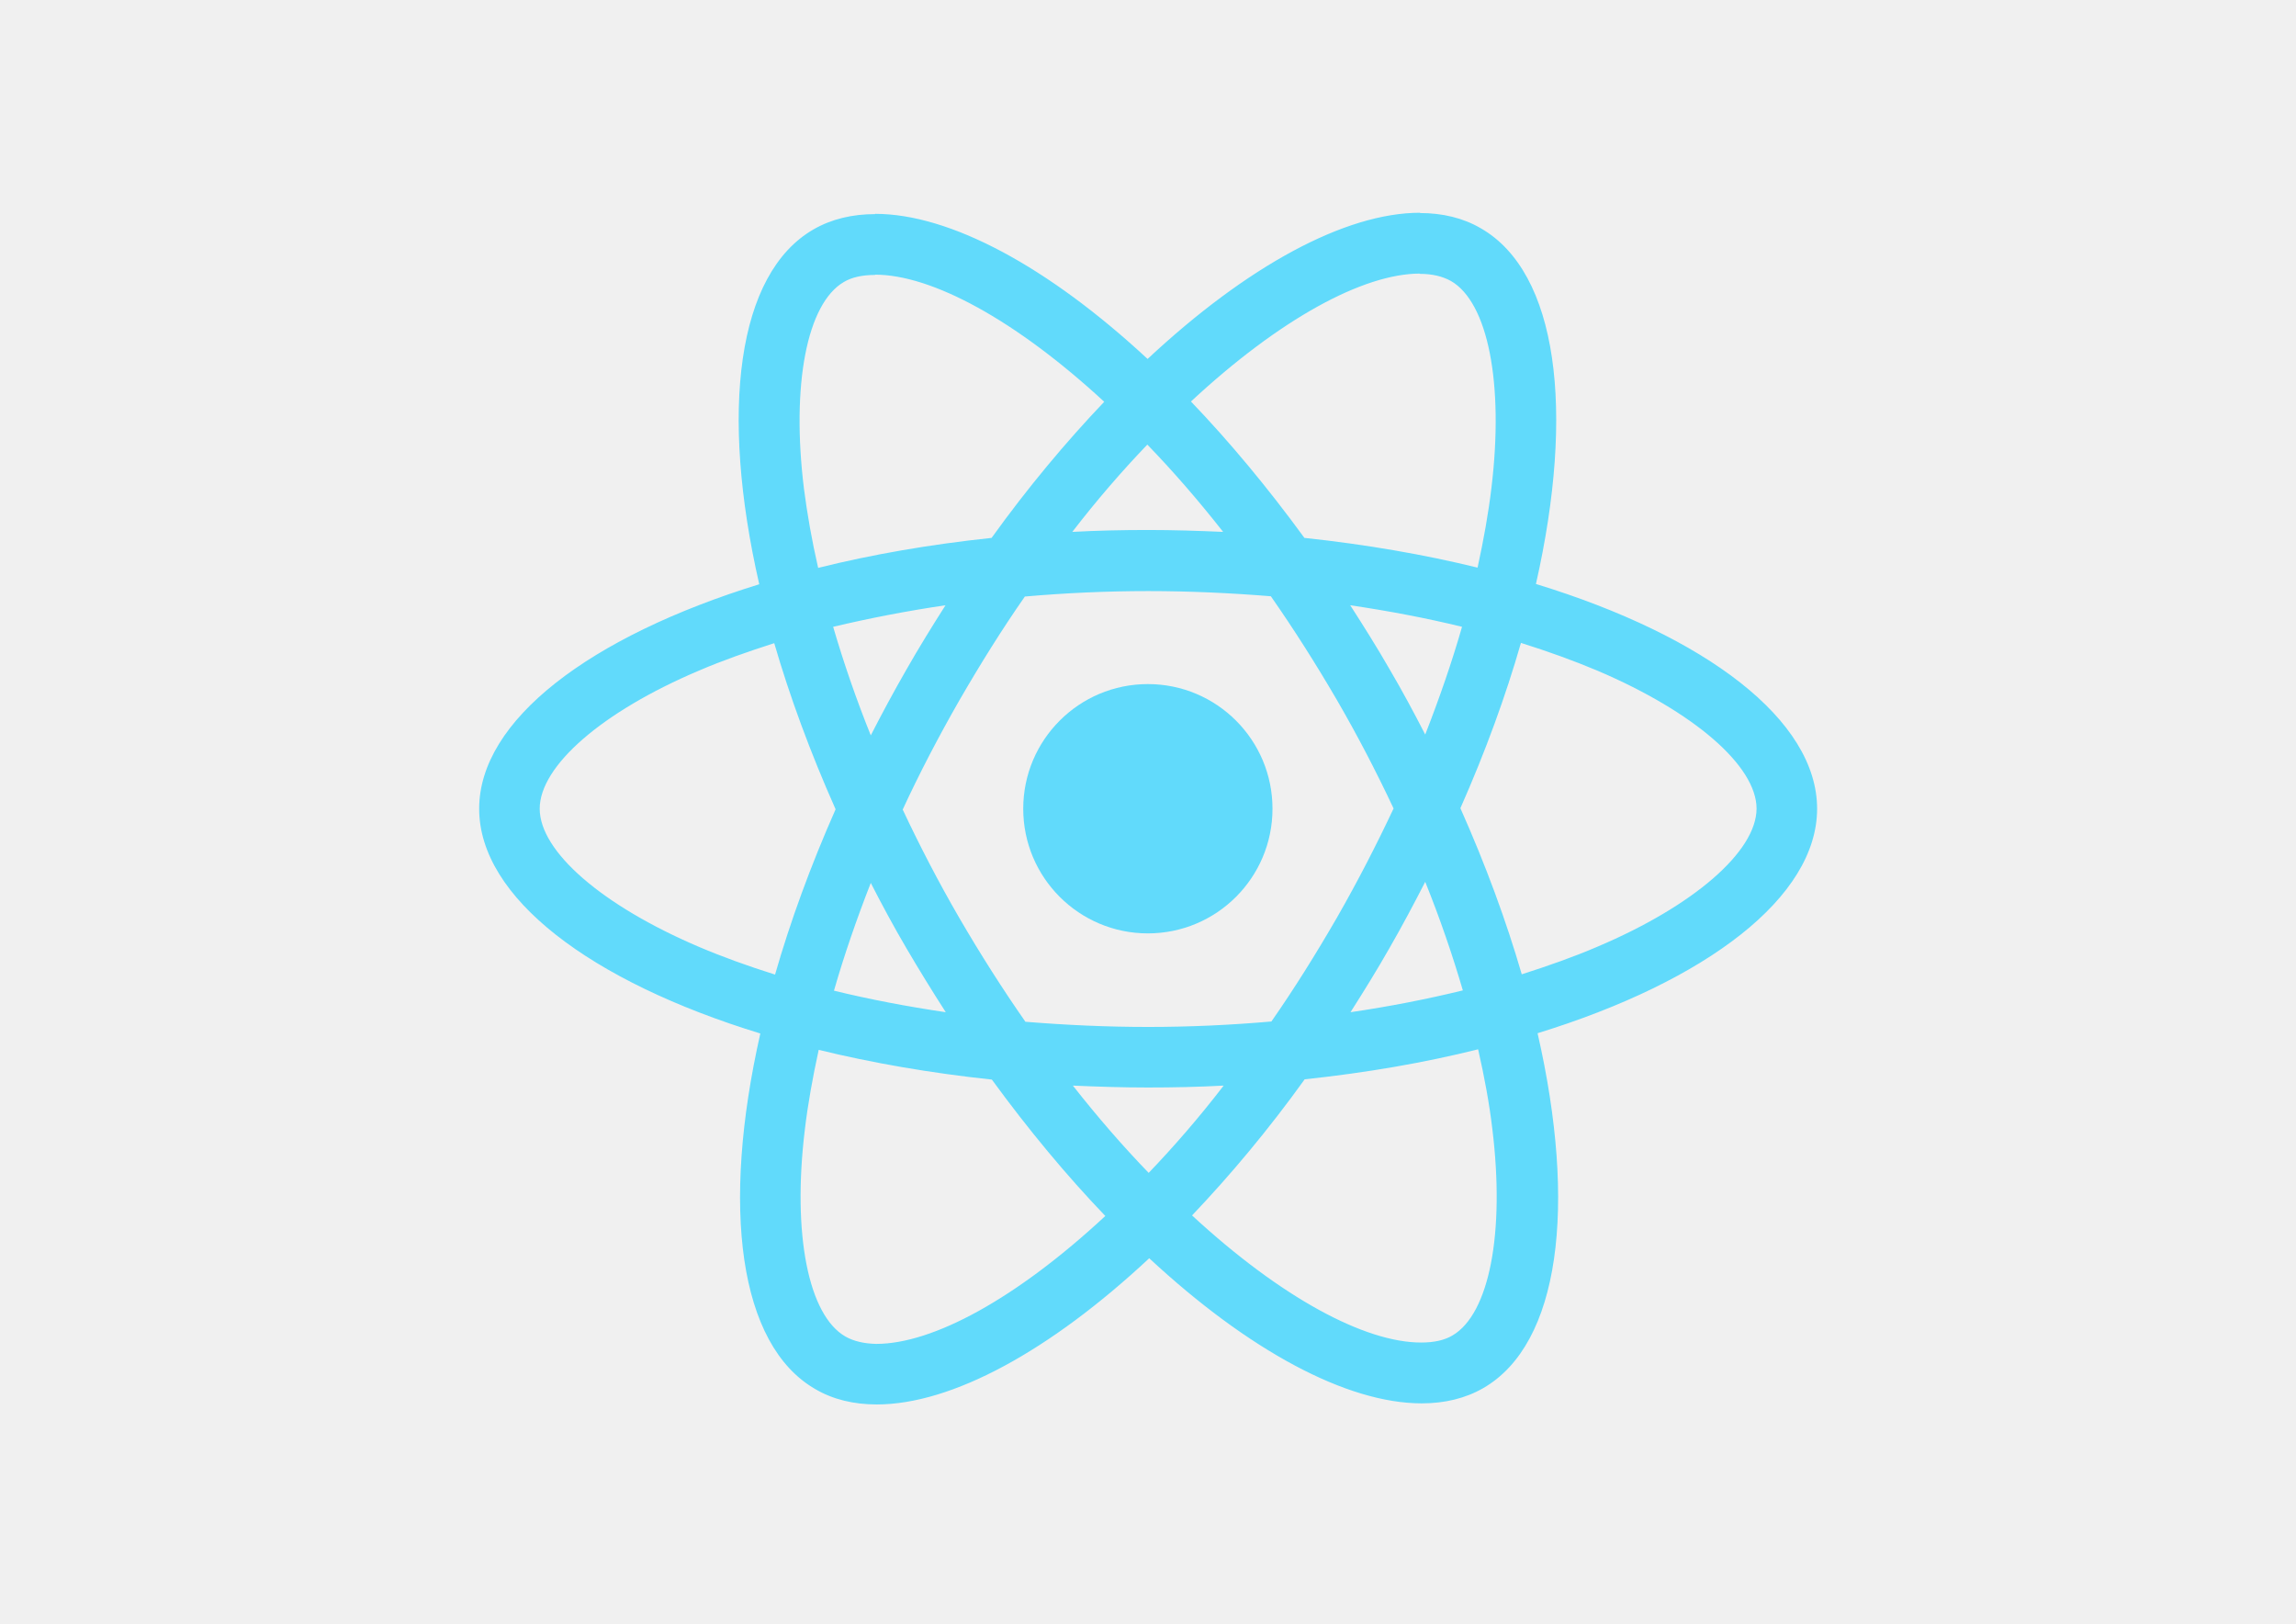
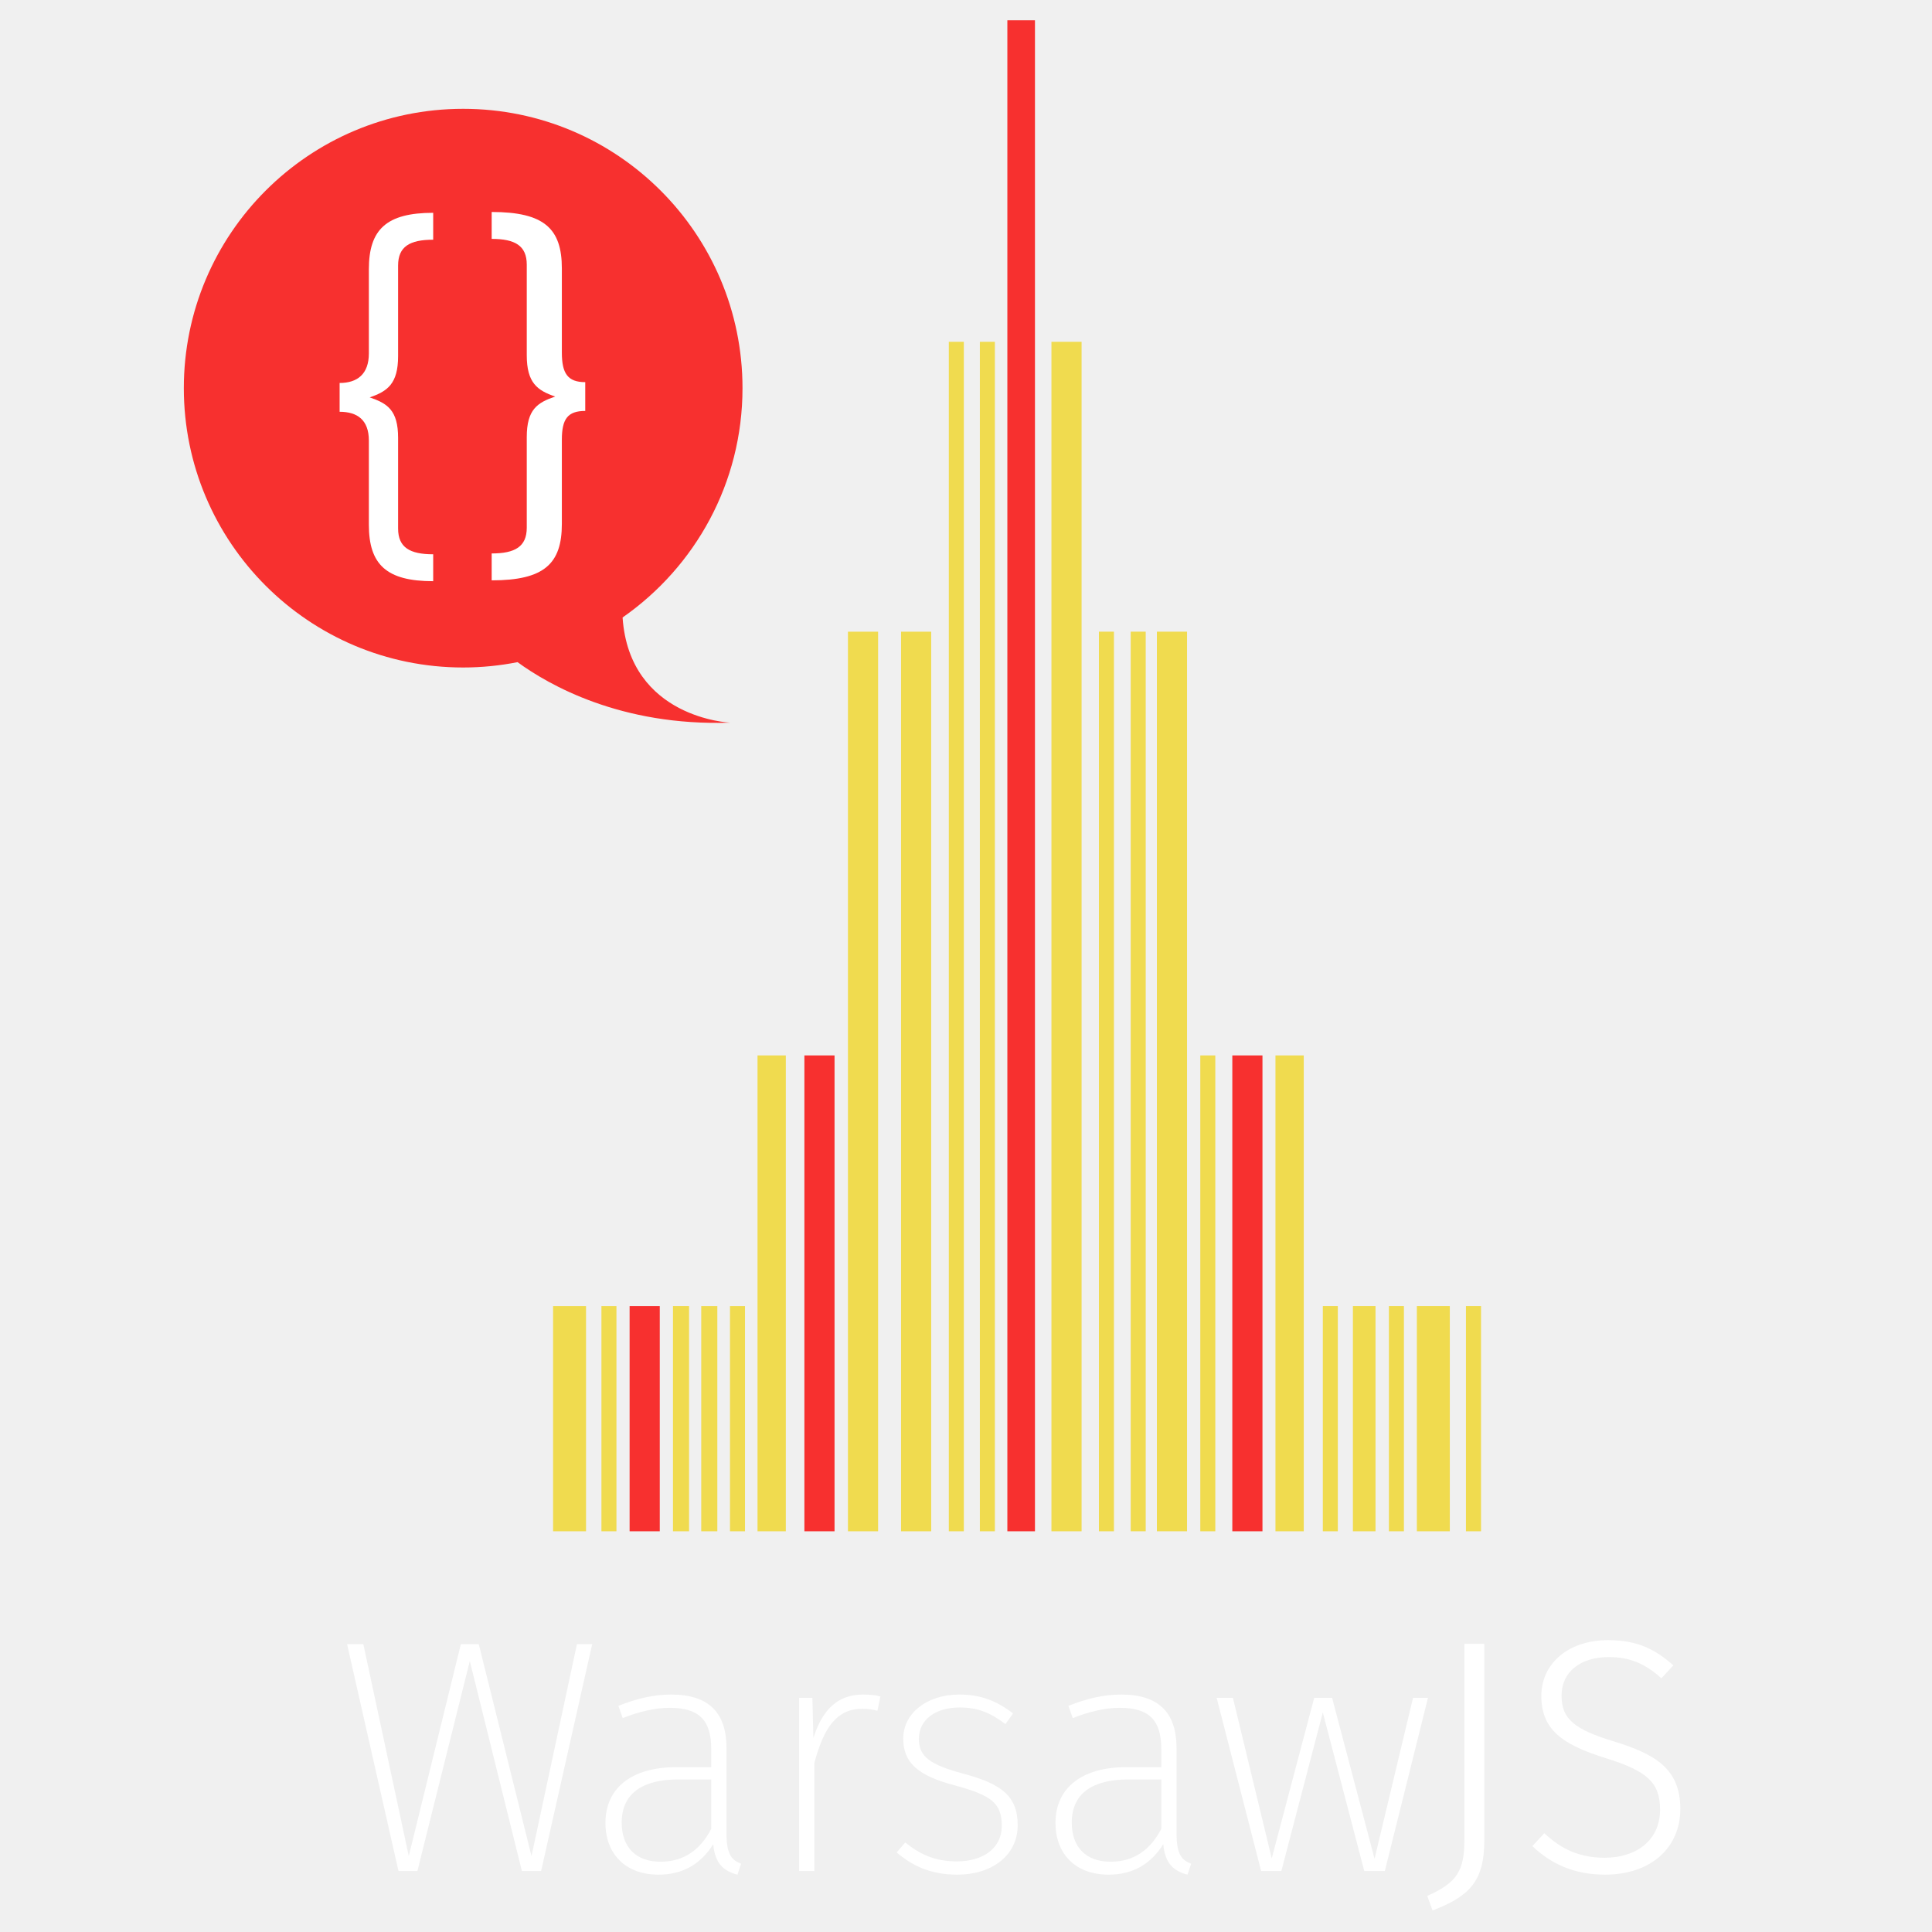
- <svg xmlns="http://www.w3.org/2000/svg" viewBox="0 0 841.9 595.3">
-   <g fill="#61DAFB">
-     <path d="M666.3 296.5c0-32.5-40.7-63.3-103.1-82.4 14.4-63.6 8-114.2-20.2-130.4-6.5-3.8-14.1-5.6-22.4-5.6v22.3c4.6 0 8.3.9 11.4 2.6 13.6 7.8 19.5 37.5 14.9 75.7-1.1 9.4-2.9 19.3-5.1 29.4-19.6-4.8-41-8.5-63.5-10.9-13.5-18.5-27.5-35.3-41.6-50 32.6-30.3 63.2-46.9 84-46.9V78c-27.5 0-63.5 19.6-99.9 53.6-36.4-33.8-72.4-53.2-99.9-53.2v22.3c20.7 0 51.4 16.5 84 46.6-14 14.7-28 31.4-41.3 49.9-22.6 2.4-44 6.1-63.6 11-2.3-10-4-19.7-5.2-29-4.7-38.2 1.1-67.9 14.6-75.8 3-1.8 6.9-2.6 11.5-2.6V78.5c-8.4 0-16 1.8-22.6 5.6-28.1 16.2-34.4 66.7-19.9 130.1-62.2 19.2-102.7 49.9-102.7 82.3 0 32.5 40.7 63.3 103.1 82.4-14.4 63.6-8 114.2 20.2 130.4 6.5 3.8 14.1 5.6 22.5 5.6 27.5 0 63.5-19.6 99.9-53.6 36.4 33.8 72.4 53.2 99.9 53.2 8.4 0 16-1.8 22.6-5.6 28.1-16.2 34.4-66.7 19.9-130.1 62-19.1 102.5-49.9 102.5-82.3zm-130.2-66.7c-3.7 12.9-8.3 26.2-13.5 39.5-4.1-8-8.4-16-13.1-24-4.6-8-9.5-15.8-14.4-23.4 14.2 2.1 27.9 4.7 41 7.9zm-45.8 106.5c-7.8 13.5-15.8 26.3-24.1 38.2-14.9 1.3-30 2-45.2 2-15.1 0-30.2-.7-45-1.9-8.3-11.9-16.4-24.6-24.2-38-7.6-13.1-14.5-26.4-20.8-39.8 6.2-13.4 13.2-26.8 20.7-39.9 7.8-13.5 15.8-26.3 24.1-38.2 14.9-1.3 30-2 45.2-2 15.1 0 30.2.7 45 1.9 8.3 11.9 16.4 24.6 24.2 38 7.6 13.1 14.5 26.4 20.8 39.8-6.3 13.4-13.2 26.8-20.7 39.9zm32.3-13c5.4 13.4 10 26.8 13.8 39.8-13.1 3.2-26.9 5.9-41.2 8 4.9-7.7 9.8-15.6 14.4-23.7 4.6-8 8.9-16.1 13-24.1zM421.2 430c-9.3-9.6-18.6-20.3-27.8-32 9 .4 18.2.7 27.5.7 9.4 0 18.7-.2 27.8-.7-9 11.7-18.3 22.4-27.5 32zm-74.4-58.9c-14.2-2.1-27.9-4.7-41-7.9 3.7-12.9 8.3-26.2 13.5-39.5 4.1 8 8.4 16 13.1 24 4.7 8 9.5 15.8 14.4 23.4zM420.7 163c9.3 9.6 18.6 20.3 27.8 32-9-.4-18.2-.7-27.5-.7-9.4 0-18.7.2-27.8.7 9-11.7 18.3-22.4 27.5-32zm-74 58.9c-4.9 7.7-9.8 15.6-14.4 23.7-4.6 8-8.9 16-13 24-5.4-13.4-10-26.8-13.8-39.8 13.1-3.1 26.9-5.8 41.2-7.9zm-90.5 125.2c-35.4-15.1-58.3-34.9-58.3-50.6 0-15.7 22.9-35.6 58.3-50.6 8.6-3.7 18-7 27.7-10.1 5.7 19.6 13.2 40 22.5 60.9-9.2 20.8-16.6 41.1-22.2 60.6-9.9-3.1-19.3-6.5-28-10.2zM310 490c-13.6-7.8-19.5-37.5-14.9-75.7 1.1-9.4 2.9-19.3 5.1-29.4 19.6 4.8 41 8.5 63.5 10.9 13.5 18.5 27.5 35.3 41.6 50-32.6 30.3-63.2 46.9-84 46.9-4.5-.1-8.3-1-11.3-2.7zm237.2-76.2c4.7 38.2-1.1 67.9-14.6 75.8-3 1.8-6.9 2.6-11.5 2.6-20.7 0-51.4-16.5-84-46.6 14-14.7 28-31.4 41.3-49.9 22.6-2.4 44-6.1 63.6-11 2.3 10.1 4.1 19.8 5.2 29.1zm38.5-66.7c-8.6 3.7-18 7-27.7 10.1-5.7-19.6-13.2-40-22.5-60.9 9.2-20.8 16.6-41.1 22.2-60.6 9.9 3.1 19.3 6.5 28.1 10.2 35.4 15.1 58.3 34.9 58.3 50.6-.1 15.7-23 35.6-58.4 50.6zM320.8 78.4z" />
-     <circle cx="420.9" cy="296.5" r="45.7" />
-     <path d="M520.5 78.1z" />
+ <svg xmlns="http://www.w3.org/2000/svg" version="1.1" id="Warstwa_1" x="0px" y="0px" width="1772px" height="1772px" viewBox="0 0 1772 1772" enable-background="new 0 0 1772 1772" xml:space="preserve">
+   <rect x="822.529" y="774.029" display="none" fill="#F0DB4F" width="1.289" height="153.878" />
+   <rect x="893.593" y="846.593" display="none" fill="#F0DB4F" width="1.289" height="81.368" />
+   <rect x="919.182" y="889.402" display="none" fill="#F0DB4F" width="1.289" height="38.505" />
+   <g>
+     <g>
+       <g>
+         <path fill="#FFFFFF" d="M478.663,1716.061L430.9,1523.488l-48.068,192.572h-17.342l-47.154-208.088h14.908l41.678,194.395     l47.764-194.395h16.428l48.372,194.395l41.677-194.395h13.995l-46.851,208.088H478.663z" />
+       </g>
+       <g>
+         <path fill="#FFFFFF" d="M666.34,1681.682c0,18.864,4.565,24.337,13.387,27.686l-3.345,10.04     c-13.083-3.347-20.689-10.648-22.211-27.987c-11.56,18.553-28.291,27.987-50.197,27.987c-30.422,0-48.676-19.166-48.676-47.457     c0-32.859,25.25-51.11,64.496-51.11h32.552v-16.432c0-25.855-10.343-38.025-38.026-38.025c-13.387,0-27.687,3.343-43.201,9.431     l-3.957-11.258c17.037-6.694,32.249-10.346,48.372-10.346c35.291,0,50.806,17.344,50.806,49.286V1681.682z M652.346,1677.424     v-45.332h-30.42c-32.553,0-51.719,12.781-51.719,39.555c0,22.811,13.385,35.897,35.593,35.897     C627.399,1707.544,642.307,1696.59,652.346,1677.424z" />
+         <path fill="#FFFFFF" d="M807.479,1556.037l-2.737,13.082c-3.956-1.216-8.517-1.824-13.994-1.824     c-22.817,0-34.986,16.428-43.81,49.591v99.175h-13.995v-158.808h12.169l0.914,36.815c8.518-26.773,22.817-39.858,45.633-39.858     C798.353,1554.21,803.83,1554.824,807.479,1556.037z" />
+         <path fill="#FFFFFF" d="M929.151,1571.554l-6.993,9.732c-13.692-10.34-25.253-15.211-41.984-15.211     c-21.906,0-37.421,10.953-37.421,28.903c0,16.428,10.953,23.729,40.156,31.639c35.296,9.43,50.501,20.384,50.501,47.459     c0,27.987-24.033,45.331-55.367,45.331c-25.556,0-41.981-8.82-55.672-20.382l7.91-9.13c13.69,10.954,27.076,17.344,47.458,17.344     c23.729,0,41.072-11.864,41.072-32.556c0-20.685-9.131-27.986-42.896-37.112c-33.771-8.821-47.461-20.686-47.461-42.897     c0-23.728,22.209-40.464,51.415-40.464C899.341,1554.21,914.249,1559.993,929.151,1571.554z" />
+         <path fill="#FFFFFF" d="M1079.116,1681.682c0,18.864,4.562,24.337,13.391,27.686l-3.349,10.04     c-13.086-3.347-20.691-10.648-22.209-27.987c-11.562,18.553-28.292,27.987-50.199,27.987c-30.423,0-48.672-19.166-48.672-47.457     c0-32.859,25.247-51.11,64.492-51.11h32.555v-16.432c0-25.855-10.346-38.025-38.029-38.025c-13.39,0-27.683,3.343-43.199,9.431     l-3.955-11.258c17.036-6.694,32.247-10.346,48.37-10.346c35.29,0,50.805,17.344,50.805,49.286V1681.682z M1065.125,1677.424     v-45.332h-30.423c-32.556,0-51.718,12.781-51.718,39.555c0,22.811,13.385,35.897,35.594,35.897     C1040.175,1707.544,1055.083,1696.59,1065.125,1677.424z" />
+         <path fill="#FFFFFF" d="M1251.292,1716.061l-38.03-145.418l-38.029,145.418h-18.553l-40.77-158.808h14.907l35.594,147.246     l38.942-147.246h16.425l38.941,147.55l35.29-147.55h13.693l-39.549,158.808H1251.292z" />
+       </g>
+       <g>
+         <path fill="#FFFFFF" d="M1361.367,1688.073c0,37.113-13.384,51.109-47.458,64.188l-4.867-13.383     c27.685-12.169,34.076-23.427,34.076-51.718v-179.498h18.249V1688.073z" />
+         <path fill="#FFFFFF" d="M1534.764,1527.442l-10.954,11.865c-15.207-13.693-29.203-19.471-48.368-19.471     c-25.558,0-43.201,13.384-43.201,35.291c0,21.293,11.258,31.031,48.674,42.287c37.421,11.561,60.239,24.945,60.239,61.753     c0,35.6-27.075,60.239-69.06,60.239c-28.596,0-49.592-10.04-66.625-26.163l10.952-11.866     c14.604,13.693,31.03,22.514,55.368,22.514c29.207,0,50.806-16.122,50.806-44.111c0-25.253-12.473-35.599-49.59-47.159     c-41.372-12.775-59.324-27.076-59.324-57.189c0-29.514,24.642-51.11,61.152-51.11     C1501.908,1504.321,1518.335,1512.839,1534.764,1527.442z" />
+       </g>
+     </g>
+     <path fill="#F7302F" d="M571.02,566.348c66.458-46.284,109.993-123.208,109.993-210.341c0-141.495-114.708-256.203-256.205-256.203   c-141.5,0-256.201,114.708-256.201,256.203c0,141.5,114.701,256.209,256.201,256.209c17.075,0,33.745-1.713,49.881-4.898   c28.366,20.704,94.738,58.922,194.924,55.478C669.613,662.796,577.321,658.931,571.02,566.348" />
+     <path fill="#FFFFFF" d="M338.314,246.982v77.172c0,19.117-10.727,27.107-26.819,27.107v26.419c16.092,0,26.819,7.304,26.819,26.421   v77.167c0,36.494,16.092,51.793,59.004,51.793v-24.681c-21.457,0-32.185-6.259-32.185-23.638v-83.078   c0-25.377-9.729-31.631-26.067-37.194c16.338-5.561,26.067-12.515,26.067-37.892v-83.075c0-17.38,10.728-23.64,32.185-23.64   v-24.677C354.407,195.189,338.314,210.485,338.314,246.982" />
+     <path fill="#FFFFFF" d="M515.325,323.386v-77.171c0-36.495-16.091-51.788-64.367-51.788v24.68c21.455,0,32.183,6.254,32.183,23.632   v83.083c0,25.371,9.73,32.323,26.071,37.885c-16.34,5.562-26.071,11.823-26.071,37.194v83.076   c0,17.385-10.728,23.639-32.183,23.639v24.678c48.276,0,64.367-15.29,64.367-51.787v-77.174c0-19.117,5.364-26.421,21.455-26.421   v-26.411C520.689,350.501,515.325,342.503,515.325,323.386" />
+     <rect x="643.166" y="1197.928" fill="#F0DB4F" width="14.767" height="206.537" />
+     <rect x="617.24" y="1197.912" fill="#F0DB4F" width="14.766" height="206.553" />
+     <rect x="577.471" y="1197.928" fill="#F7302F" width="27.653" height="206.537" />
+     <rect x="1100.893" y="968.012" fill="#F0DB4F" width="13.765" height="436.453" />
+     <rect x="1213.277" y="1197.912" fill="#F0DB4F" width="13.762" height="206.553" />
+     <rect x="1169.827" y="968.012" fill="#F0DB4F" width="25.965" height="436.453" />
+     <rect x="694.778" y="968.012" fill="#F0DB4F" width="25.967" height="436.453" />
+     <rect x="777.726" y="579.383" fill="#F0DB4F" width="27.653" height="825.082" />
+     <rect x="826.436" y="579.383" fill="#F0DB4F" width="27.649" height="825.082" />
+     <rect x="1061.081" y="579.357" fill="#F0DB4F" width="27.647" height="825.092" />
+     <rect x="1130.263" y="968.012" fill="#F7302F" width="27.651" height="436.453" />
+     <rect x="737.771" y="968.012" fill="#F7302F" width="27.653" height="436.453" />
+     <rect x="923.935" y="18.598" fill="#F7302F" width="25.316" height="1385.867" />
+     <rect x="964.363" y="313.483" fill="#F0DB4F" width="27.652" height="1090.981" />
+     <rect x="1007.914" y="579.357" fill="#F0DB4F" width="13.767" height="825.108" />
+     <rect x="1037.059" y="579.354" fill="#F0DB4F" width="13.767" height="825.095" />
+     <rect x="898.718" y="313.483" fill="#F0DB4F" width="13.766" height="1090.981" />
+     <rect x="870.244" y="313.483" fill="#F0DB4F" width="13.765" height="1090.981" />
+     <rect x="1240.862" y="1197.912" fill="#F0DB4F" width="20.737" height="206.553" />
+     <rect x="1273.879" y="1197.912" fill="#F0DB4F" width="13.766" height="206.559" />
+     <rect x="551.624" y="1197.928" fill="#F0DB4F" width="13.765" height="206.537" />
+     <rect x="669.54" y="1197.928" fill="#F0DB4F" width="13.768" height="206.537" />
+     <rect x="1299.521" y="1197.912" fill="#F0DB4F" width="30.218" height="206.553" />
+     <rect x="507.281" y="1197.928" fill="#F0DB4F" width="30.22" height="206.537" />
+     <rect x="1344.553" y="1197.912" fill="#F0DB4F" width="13.824" height="206.553" />
  </g>
</svg>
